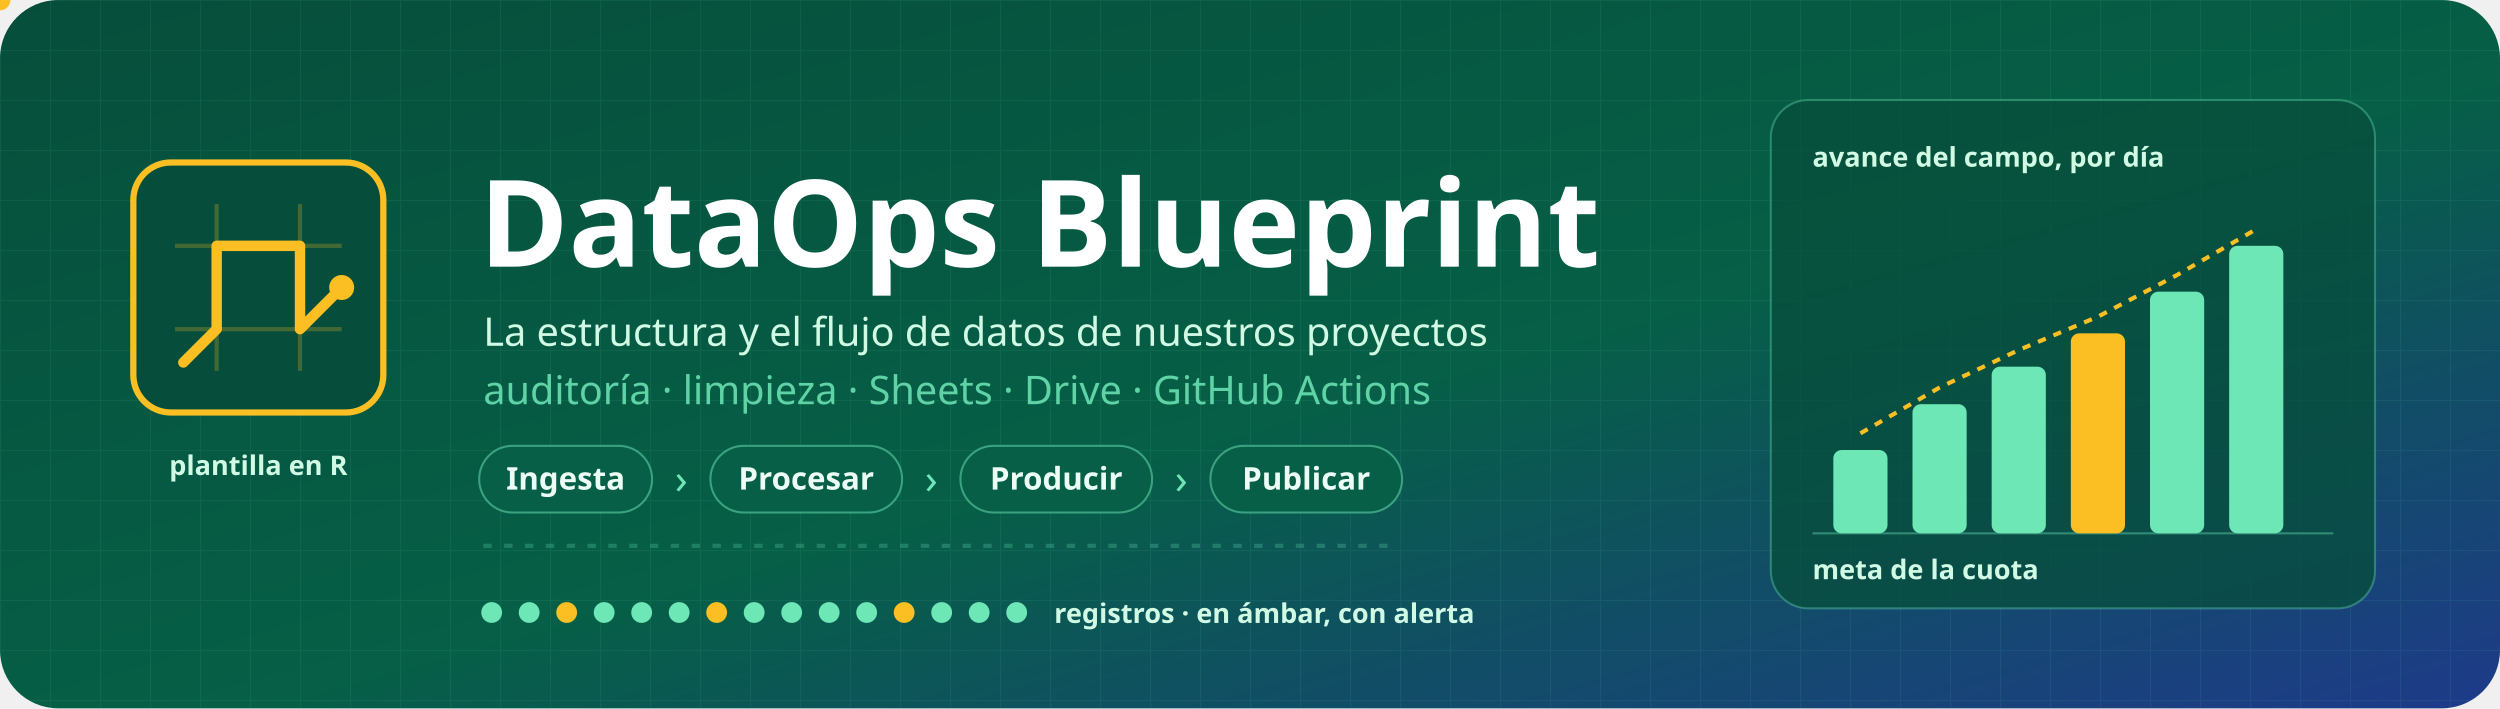
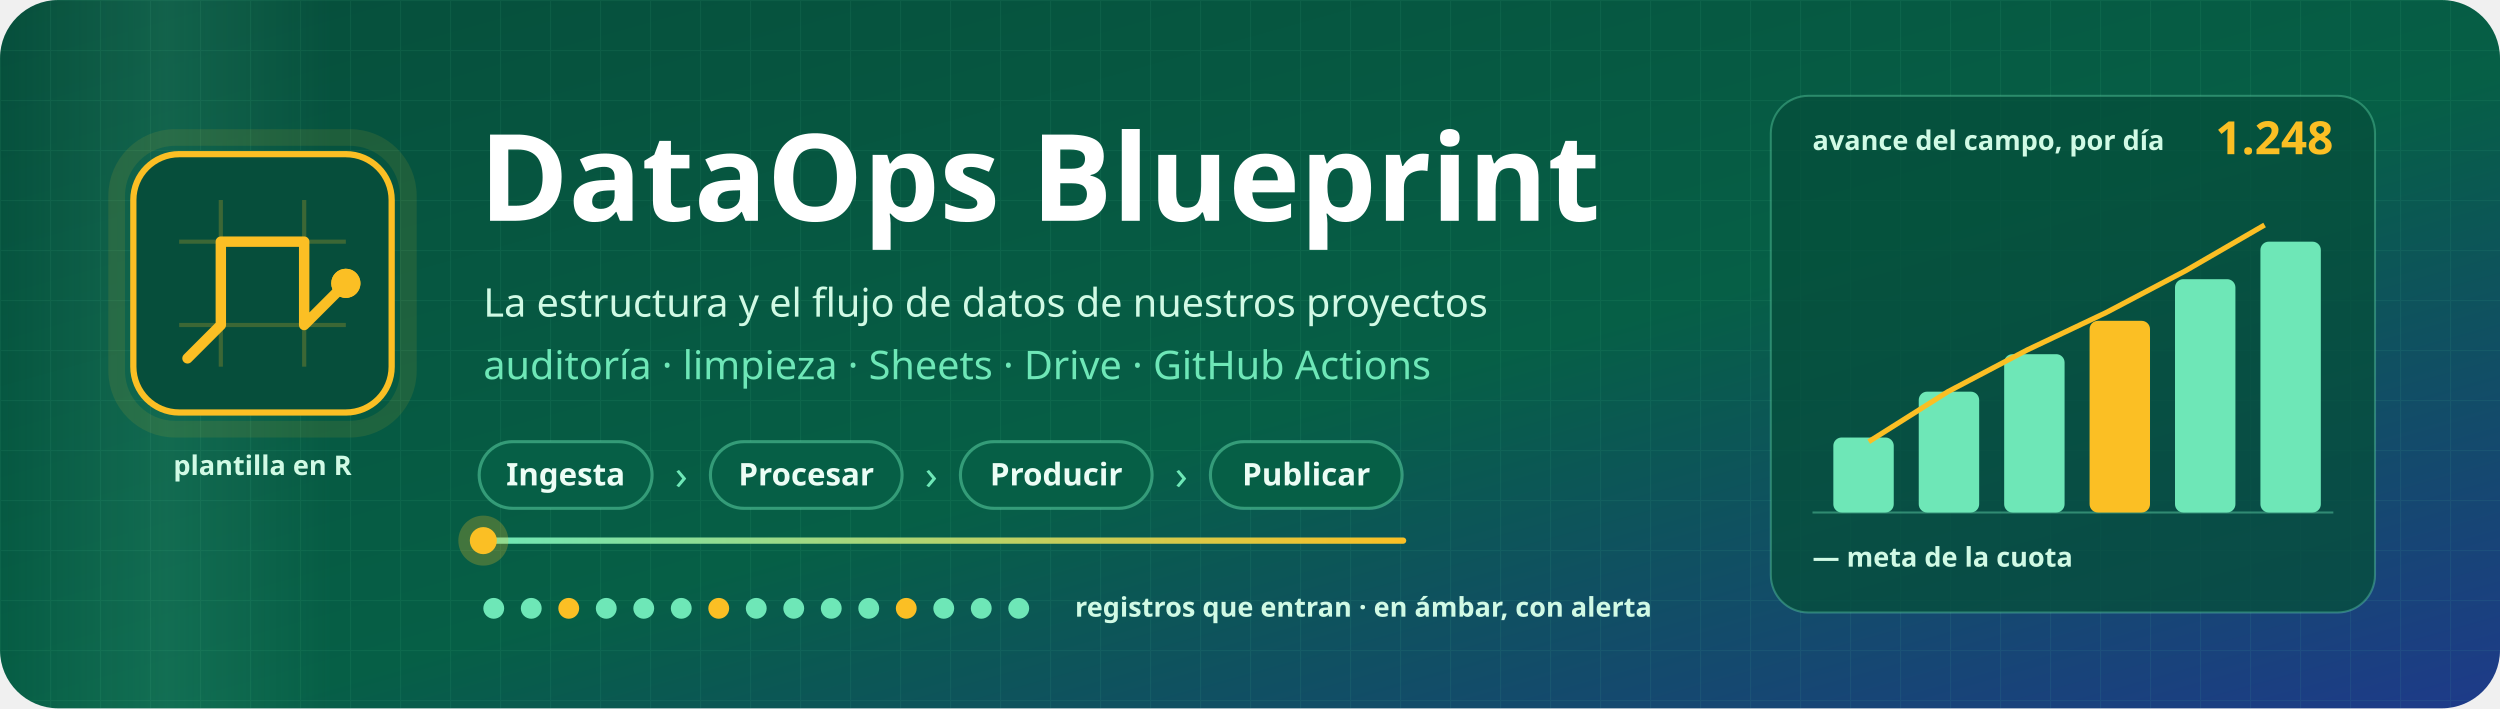
<svg xmlns="http://www.w3.org/2000/svg" width="1200" height="340" viewBox="0 0 1200 340" role="img" aria-label="DataOps Blueprint">
  <style>
-     .t   { font: 700 58px 'Segoe UI', Ubuntu, system-ui, sans-serif; fill: #FFFFFF; }
-     .sub { font: 400 19px 'Segoe UI', Ubuntu, system-ui, sans-serif; fill: #D1FAE5; }
-     .ten { font: 400 19px 'Segoe UI', Ubuntu, system-ui, sans-serif; fill: #6EE7B7; opacity: .85; }
-     .lbl { font: 600 15px 'Segoe UI', Ubuntu, system-ui, sans-serif; fill: #ECFDF5; }
-     .mini{ font: 600 13px 'Segoe UI', Ubuntu, system-ui, sans-serif; fill: #D1FAE5; }
-     .sep { font: 400 20px 'Segoe UI', Ubuntu, system-ui, sans-serif; fill: #6EE7B7; }
- 
-     /* los cuatro bloques se encienden en orden, cada 1 s */
-     .pil { fill: #065F46; stroke: #6EE7B7; stroke-opacity: .5; animation: encender 4s infinite; }
-     .p2 { animation-delay: 1s; } .p3 { animation-delay: 2s; } .p4 { animation-delay: 3s; }
-     @keyframes encender {
-       0%, 30%, 100% { fill: #065F46; stroke: #6EE7B7; }
-       8%, 22%       { fill: #F59E0B; stroke: #FBBF24; }
-     }
- 
-     /* el plano del ícono se dibuja y se borra */
-     .traza { stroke-dasharray: 260; animation: dibujar 4s ease-in-out infinite; }
-     @keyframes dibujar { 0% { stroke-dashoffset: 260; } 50%, 80% { stroke-dashoffset: 0; } 100% { stroke-dashoffset: -260; } }
- 
-     /* los registros titilan en ola */
-     .reg { animation: titilar 3s ease-in-out infinite; }
-     @keyframes titilar { 0%, 100% { opacity: .35; } 50% { opacity: 1; } }
- 
-     /* las barras del avance crecen desde abajo */
-     .barra { transform-box: fill-box; transform-origin: bottom; animation: crecer 4s ease-out infinite; }
-     @keyframes crecer { 0% { transform: scaleY(.1); } 45%, 85% { transform: scaleY(1); } 100% { transform: scaleY(.1); } }
- 
-     @media (prefers-reduced-motion: reduce) {
-       .pil, .traza, .reg, .barra { animation: none; }
-     }
-   </style>
+ .t{font:700 58px Segoe UI, Ubuntu, system-ui, sans-serif;fill:#FFFFFF}
+ .sub{font:400 19px Segoe UI, Ubuntu, system-ui, sans-serif;fill:#D1FAE5}
+ .ten{font:400 19px Segoe UI, Ubuntu, system-ui, sans-serif;fill:#6EE7B7}
+ .kick{font:700 13px Segoe UI, Ubuntu, system-ui, sans-serif;fill:#FBBF24;letter-spacing:.14em}
+ .h2{font:700 30px Segoe UI, Ubuntu, system-ui, sans-serif;fill:#FFFFFF}
+ .lbl{font:600 15px Segoe UI, Ubuntu, system-ui, sans-serif}
+ .mini{font:600 13px Segoe UI, Ubuntu, system-ui, sans-serif;fill:#D1FAE5}
+ .txt{font:400 15px Segoe UI, Ubuntu, system-ui, sans-serif;fill:#D1FAE5}
+ .peq{font:400 13px Segoe UI, Ubuntu, system-ui, sans-serif;fill:#D1FAE5}
+ .mono{font:400 13px ui-monospace, Consolas, monospace;fill:#FBBF24}
+ .scan{animation:scan 7s linear infinite}@keyframes scan{from{transform:translateX(-200px)}to{transform:translateX(1400px)}}
+ .traza{stroke-dasharray:300;animation:draw 4.5s ease-in-out infinite}@keyframes draw{0%{stroke-dashoffset:300}45%,75%{stroke-dashoffset:0}100%{stroke-dashoffset:-300}}
+ .late{transform-box:fill-box;transform-origin:center;animation:late 1.8s ease-out infinite}@keyframes late{0%{transform:scale(1);opacity:.9}100%{transform:scale(2.4);opacity:0}}
+ .sube{animation:sube .8s ease-out both}@keyframes sube{from{opacity:0;transform:translateY(14px)}to{opacity:1;transform:none}}
+ .pil{fill:#065F46;stroke:#6EE7B7;stroke-opacity:.45;stroke-width:1.5;animation:pil 6s infinite}@keyframes pil{0%,26%,100%{fill:#065F46;stroke:#6EE7B7}6%,20%{fill:#F59E0B;stroke:#FBBF24}}
+ .pilt{fill:#ECFDF5;animation:pilt 6s infinite}@keyframes pilt{0%,26%,100%{fill:#ECFDF5}6%,20%{fill:#064E3B}}
+ .avance{transform-box:fill-box;transform-origin:left;animation:avance 6s linear infinite}@keyframes avance{from{transform:scaleX(0)}to{transform:scaleX(1)}}
+ .viaja{animation:viaja 6s linear infinite}@keyframes viaja{from{transform:translateX(0)}to{transform:translateX(443px)}}
+ .cinta{animation:cinta 1.8s linear infinite}@keyframes cinta{from{transform:translateX(0)}to{transform:translateX(-36px)}}
+ .reg{animation:reg 2.4s ease-in-out infinite}@keyframes reg{0%,100%{opacity:.35}50%{opacity:1}}
+ .barra{transform-box:fill-box;transform-origin:bottom;animation:barra 4.5s ease-out infinite}@keyframes barra{0%{transform:scaleY(.08)}40%,85%{transform:scaleY(1)}100%{transform:scaleY(.08)}}
+ .meta{stroke-dasharray:260;animation:meta 4.5s ease-out infinite}@keyframes meta{0%{stroke-dashoffset:260}40%,85%{stroke-dashoffset:0}100%{stroke-dashoffset:260}}
+ .cuenta{animation:cuenta 4.5s ease-out infinite}@keyframes cuenta{0%{opacity:0}35%,85%{opacity:1}100%{opacity:0}}
+ @media (prefers-reduced-motion: reduce){*{animation:none!important}}
+ </style>
+   <defs>
+     <linearGradient id="luz" x1="0" x2="1">
+       <stop offset="0" stop-color="#6EE7B7" stop-opacity="0" />
+       <stop offset=".5" stop-color="#6EE7B7" stop-opacity=".12" />
+       <stop offset="1" stop-color="#6EE7B7" stop-opacity="0" />
+     </linearGradient>
+     <linearGradient id="brillo" gradientUnits="userSpaceOnUse" x1="-400" y1="0" x2="-100" y2="0">
+       <stop offset="0" stop-color="#FFFFFF" />
+       <stop offset=".5" stop-color="#FDE68A" />
+       <stop offset="1" stop-color="#FFFFFF" />
+       <animate attributeName="x1" values="-400;900;900" keyTimes="0;.6;1" dur="5s" repeatCount="indefinite" />
+       <animate attributeName="x2" values="-100;1200;1200" keyTimes="0;.6;1" dur="5s" repeatCount="indefinite" />
+     </linearGradient>
+     <linearGradient id="progreso" x1="0" x2="1">
+       <stop offset="0" stop-color="#6EE7B7" />
+       <stop offset="1" stop-color="#FBBF24" />
+     </linearGradient>
+     <clipPath id="cintaclip">
+       <rect x="232" y="284" width="270" height="16" />
+     </clipPath>
+   </defs>
  <defs>
    <linearGradient id="fondo" x1="0" y1="0" x2="1" y2="1">
      <stop offset="0" stop-color="#064E3B" />
      <stop offset=".55" stop-color="#065F46" />
      <stop offset="1" stop-color="#1E3A8A" />
    </linearGradient>
    <pattern id="grilla" width="24" height="24" patternUnits="userSpaceOnUse">
-       <path d="M24 0H0V24" fill="none" stroke="#6EE7B7" stroke-opacity=".08" />
+       <path d="M24 0H0V24" fill="none" stroke="#6EE7B7" stroke-opacity=".07" />
    </pattern>
+     <clipPath id="marco">
+       <rect width="1200" height="340" rx="28" />
+     </clipPath>
  </defs>
-   <rect width="1200" height="340" rx="28" fill="url(#fondo)" />
-   <rect width="1200" height="340" rx="28" fill="url(#grilla)" />
-   <g transform="translate(64 78)">
-     <rect width="120" height="120" rx="18" fill="#064E3B" stroke="#FBBF24" stroke-width="3" />
-     <path d="M20 40H100M20 80H100M40 20V100M80 20V100" stroke="#FBBF24" stroke-opacity=".25" stroke-width="2" />
-     <path class="traza" d="M24 96 L40 80 L40 40 L80 40 L80 80 L100 60" fill="none" stroke="#FBBF24" stroke-width="5" stroke-linecap="round" stroke-linejoin="round" />
-     <circle cx="100" cy="60" r="6" fill="#FBBF24" />
-   </g>
-   <text class="mini" x="124" y="228" text-anchor="middle">plantilla en R</text>
-   <text class="t" x="230" y="128">DataOps Blueprint</text>
-   <text class="sub" x="232" y="166">La estructura y el flujo de datos de nuestros proyectos</text>
-   <text class="ten" x="232" y="194">auditoría · limpieza · Sheets · Drive · GitHub Actions</text>
-   <g>
-     <rect class="pil p1" x="230" y="214" width="83" height="32" rx="16" />
-     <text class="lbl" x="271.5" y="235" text-anchor="middle">Ingesta</text>
-     <text class="sep" x="327" y="237" text-anchor="middle">›</text>
-     <rect class="pil p2" x="341" y="214" width="92" height="32" rx="16" />
-     <text class="lbl" x="387" y="235" text-anchor="middle">Procesar</text>
-     <text class="sep" x="447" y="237" text-anchor="middle">›</text>
-     <rect class="pil p3" x="461" y="214" width="92" height="32" rx="16" />
-     <text class="lbl" x="507" y="235" text-anchor="middle">Producir</text>
-     <text class="sep" x="567" y="237" text-anchor="middle">›</text>
-     <rect class="pil p4" x="581" y="214" width="92" height="32" rx="16" />
-     <text class="lbl" x="627" y="235" text-anchor="middle">Publicar</text>
-   </g>
-   <path id="ruta" d="M232 262 H671" stroke="#6EE7B7" stroke-opacity=".25" stroke-width="2" stroke-dasharray="4 6" />
-   <circle r="5" fill="#FBBF24">
-     <animateMotion dur="4s" repeatCount="indefinite">
-       <mpath href="#ruta" />
-     </animateMotion>
-   </circle>
-   <g>
-     <circle class="reg" cx="236" cy="294" r="5" fill="#6EE7B7" style="animation-delay:0s" />
-     <circle class="reg" cx="254" cy="294" r="5" fill="#6EE7B7" style="animation-delay:.1s" />
-     <circle class="reg" cx="272" cy="294" r="5" fill="#FBBF24" style="animation-delay:.2s" />
-     <circle class="reg" cx="290" cy="294" r="5" fill="#6EE7B7" style="animation-delay:.3s" />
-     <circle class="reg" cx="308" cy="294" r="5" fill="#6EE7B7" style="animation-delay:.4s" />
-     <circle class="reg" cx="326" cy="294" r="5" fill="#6EE7B7" style="animation-delay:.5s" />
-     <circle class="reg" cx="344" cy="294" r="5" fill="#FBBF24" style="animation-delay:.6s" />
-     <circle class="reg" cx="362" cy="294" r="5" fill="#6EE7B7" style="animation-delay:.7s" />
-     <circle class="reg" cx="380" cy="294" r="5" fill="#6EE7B7" style="animation-delay:.8s" />
-     <circle class="reg" cx="398" cy="294" r="5" fill="#6EE7B7" style="animation-delay:.9s" />
-     <circle class="reg" cx="416" cy="294" r="5" fill="#6EE7B7" style="animation-delay:1s" />
-     <circle class="reg" cx="434" cy="294" r="5" fill="#FBBF24" style="animation-delay:1.1s" />
-     <circle class="reg" cx="452" cy="294" r="5" fill="#6EE7B7" style="animation-delay:1.2s" />
-     <circle class="reg" cx="470" cy="294" r="5" fill="#6EE7B7" style="animation-delay:1.3s" />
-     <circle class="reg" cx="488" cy="294" r="5" fill="#6EE7B7" style="animation-delay:1.4s" />
-   </g>
-   <text class="mini" x="506" y="299">registros · en ámbar, con alerta</text>
-   <g transform="translate(850 48)">
-     <rect width="290" height="244" rx="18" fill="#064E3B" fill-opacity=".75" stroke="#6EE7B7" stroke-opacity=".35" />
-     <text class="mini" x="20" y="32">avance del campo, por día</text>
-     <line x1="20" y1="208" x2="270" y2="208" stroke="#6EE7B7" stroke-opacity=".4" />
-     <rect class="barra" x="30" y="168" width="26" height="40" rx="4" fill="#6EE7B7" style="animation-delay:0s" />
-     <rect class="barra" x="68" y="146" width="26" height="62" rx="4" fill="#6EE7B7" style="animation-delay:.15s" />
-     <rect class="barra" x="106" y="128" width="26" height="80" rx="4" fill="#6EE7B7" style="animation-delay:.3s" />
-     <rect class="barra" x="144" y="112" width="26" height="96" rx="4" fill="#FBBF24" style="animation-delay:.45s" />
-     <rect class="barra" x="182" y="92" width="26" height="116" rx="4" fill="#6EE7B7" style="animation-delay:.6s" />
-     <rect class="barra" x="220" y="70" width="26" height="138" rx="4" fill="#6EE7B7" style="animation-delay:.75s" />
-     <path d="M43 160 L81 138 L119 120 L157 104 L195 84 L233 62" fill="none" stroke="#FBBF24" stroke-width="2" stroke-dasharray="4 4" />
-     <text class="mini" x="20" y="230">meta de la cuota</text>
+   <g clip-path="url(#marco)">
+     <rect width="1200" height="340" fill="url(#fondo)" />
+     <rect width="1200" height="340" fill="url(#grilla)" />
+     <rect class="scan" x="0" y="0" width="160" height="340" fill="url(#luz)" />
+     <rect x="56" y="66" width="140" height="140" rx="28" fill="none" stroke="#FBBF24" stroke-opacity=".10" stroke-width="8" />
+     <rect x="64" y="74" width="124" height="124" rx="22" fill="#064E3B" stroke="#FBBF24" stroke-width="3" />
+     <g transform="translate(64 74)">
+       <path d="M22 42H102M22 82H102M42 22V102M82 22V102" stroke="#FBBF24" stroke-opacity=".22" stroke-width="2" />
+       <path class="traza" d="M26 98 L42 82 L42 42 L82 42 L82 82 L102 62" fill="none" stroke="#FBBF24" stroke-width="5" stroke-linecap="round" stroke-linejoin="round" />
+       <circle class="late" cx="102" cy="62" r="7" fill="#FBBF24" />
+       <circle cx="102" cy="62" r="7" fill="#FBBF24" />
+     </g>
+     <text x="126" y="228" text-anchor="middle" class="mini">plantilla en R</text>
+     <text x="230" y="106" class="t" fill="url(#brillo)" style="fill:url(#brillo)">DataOps Blueprint</text>
+     <text x="232" y="152" class="sub sube">La estructura y el flujo de datos de nuestros proyectos</text>
+     <text x="232" y="182" class="ten sube" style="animation-delay:.25s">auditoría · limpieza · Sheets · Drive · GitHub Actions</text>
+     <rect x="230" y="212" width="83" height="32" rx="16" class="pil" style="animation-delay:0.0s" />
+     <text x="271.5" y="233" text-anchor="middle" class="lbl pilt" style="animation-delay:0.0s">Ingesta</text>
+     <text x="327" y="235" text-anchor="middle" style="font:400 20px Segoe UI, Ubuntu, system-ui, sans-serif;fill:#6EE7B7">›</text>
+     <rect x="341" y="212" width="92" height="32" rx="16" class="pil" style="animation-delay:1.5s" />
+     <text x="387" y="233" text-anchor="middle" class="lbl pilt" style="animation-delay:1.5s">Procesar</text>
+     <text x="447" y="235" text-anchor="middle" style="font:400 20px Segoe UI, Ubuntu, system-ui, sans-serif;fill:#6EE7B7">›</text>
+     <rect x="461" y="212" width="92" height="32" rx="16" class="pil" style="animation-delay:3.0s" />
+     <text x="507" y="233" text-anchor="middle" class="lbl pilt" style="animation-delay:3.0s">Producir</text>
+     <text x="567" y="235" text-anchor="middle" style="font:400 20px Segoe UI, Ubuntu, system-ui, sans-serif;fill:#6EE7B7">›</text>
+     <rect x="581" y="212" width="92" height="32" rx="16" class="pil" style="animation-delay:4.5s" />
+     <text x="627" y="233" text-anchor="middle" class="lbl pilt" style="animation-delay:4.5s">Publicar</text>
+     <rect x="232" y="258" width="443" height="3" rx="1.5" fill="#6EE7B7" fill-opacity=".18" />
+     <rect class="avance" x="232" y="258" width="443" height="3" rx="1.5" fill="url(#progreso)" />
+     <g class="viaja">
+       <circle cx="232" cy="259.5" r="12" fill="#FBBF24" fill-opacity=".25" />
+       <circle cx="232" cy="259.5" r="6.5" fill="#FBBF24" />
+     </g>
+     <g clip-path="url(#cintaclip)">
+       <g class="cinta">
+         <circle cx="237" cy="292" r="5" fill="#6EE7B7" class="reg" style="animation-delay:0.00s" />
+         <circle cx="255" cy="292" r="5" fill="#6EE7B7" class="reg" style="animation-delay:0.12s" />
+         <circle cx="273" cy="292" r="5" fill="#FBBF24" class="reg" style="animation-delay:0.24s" />
+         <circle cx="291" cy="292" r="5" fill="#6EE7B7" class="reg" style="animation-delay:0.36s" />
+         <circle cx="309" cy="292" r="5" fill="#6EE7B7" class="reg" style="animation-delay:0.48s" />
+         <circle cx="327" cy="292" r="5" fill="#6EE7B7" class="reg" style="animation-delay:0.60s" />
+         <circle cx="345" cy="292" r="5" fill="#FBBF24" class="reg" style="animation-delay:0.72s" />
+         <circle cx="363" cy="292" r="5" fill="#6EE7B7" class="reg" style="animation-delay:0.84s" />
+         <circle cx="381" cy="292" r="5" fill="#6EE7B7" class="reg" style="animation-delay:0.96s" />
+         <circle cx="399" cy="292" r="5" fill="#6EE7B7" class="reg" style="animation-delay:1.08s" />
+         <circle cx="417" cy="292" r="5" fill="#6EE7B7" class="reg" style="animation-delay:1.20s" />
+         <circle cx="435" cy="292" r="5" fill="#FBBF24" class="reg" style="animation-delay:1.32s" />
+         <circle cx="453" cy="292" r="5" fill="#6EE7B7" class="reg" style="animation-delay:1.44s" />
+         <circle cx="471" cy="292" r="5" fill="#6EE7B7" class="reg" style="animation-delay:1.56s" />
+         <circle cx="489" cy="292" r="5" fill="#6EE7B7" class="reg" style="animation-delay:1.68s" />
+         <circle cx="507" cy="292" r="5" fill="#FBBF24" class="reg" style="animation-delay:1.80s" />
+         <circle cx="525" cy="292" r="5" fill="#6EE7B7" class="reg" style="animation-delay:1.92s" />
+         <circle cx="543" cy="292" r="5" fill="#6EE7B7" class="reg" style="animation-delay:2.04s" />
+         <circle cx="561" cy="292" r="5" fill="#6EE7B7" class="reg" style="animation-delay:2.16s" />
+         <circle cx="579" cy="292" r="5" fill="#FBBF24" class="reg" style="animation-delay:2.28s" />
+         <circle cx="597" cy="292" r="5" fill="#6EE7B7" class="reg" style="animation-delay:2.40s" />
+         <circle cx="615" cy="292" r="5" fill="#6EE7B7" class="reg" style="animation-delay:2.52s" />
+         <circle cx="633" cy="292" r="5" fill="#FBBF24" class="reg" style="animation-delay:2.64s" />
+         <circle cx="651" cy="292" r="5" fill="#6EE7B7" class="reg" style="animation-delay:2.76s" />
+         <circle cx="669" cy="292" r="5" fill="#6EE7B7" class="reg" style="animation-delay:2.88s" />
+         <circle cx="687" cy="292" r="5" fill="#6EE7B7" class="reg" style="animation-delay:3.00s" />
+         <circle cx="705" cy="292" r="5" fill="#FBBF24" class="reg" style="animation-delay:3.12s" />
+         <circle cx="723" cy="292" r="5" fill="#6EE7B7" class="reg" style="animation-delay:3.24s" />
+         <circle cx="741" cy="292" r="5" fill="#6EE7B7" class="reg" style="animation-delay:3.36s" />
+         <circle cx="759" cy="292" r="5" fill="#6EE7B7" class="reg" style="animation-delay:3.48s" />
+       </g>
+     </g>
+     <text x="516" y="296" class="mini">registros que entran · en ámbar, con alerta</text>
+     <rect x="850" y="46" width="290" height="248" rx="18" fill="#064E3B" fill-opacity=".78" stroke="#6EE7B7" stroke-opacity=".35" />
+     <text x="870" y="72" class="mini">avance del campo, por día</text>
+     <text x="1120" y="74" text-anchor="end" class="cuenta" style="font:700 22px Segoe UI, Ubuntu, system-ui, sans-serif;fill:#FBBF24">1.248</text>
+     <line x1="870" y1="246" x2="1120" y2="246" stroke="#6EE7B7" stroke-opacity=".4" />
+     <rect x="880" y="210" width="29" height="36" rx="4" fill="#6EE7B7" class="barra" style="animation-delay:0.00s" />
+     <rect x="921" y="188" width="29" height="58" rx="4" fill="#6EE7B7" class="barra" style="animation-delay:0.15s" />
+     <rect x="962" y="170" width="29" height="76" rx="4" fill="#6EE7B7" class="barra" style="animation-delay:0.30s" />
+     <rect x="1003" y="154" width="29" height="92" rx="4" fill="#FBBF24" class="barra" style="animation-delay:0.45s" />
+     <rect x="1044" y="134" width="29" height="112" rx="4" fill="#6EE7B7" class="barra" style="animation-delay:0.60s" />
+     <rect x="1085" y="116" width="29" height="130" rx="4" fill="#6EE7B7" class="barra" style="animation-delay:0.75s" />
+     <path class="meta" d="M897 212 L935 188 L973 168 L1011 150 L1049 130 L1087 108" fill="none" stroke="#FBBF24" stroke-width="2.5" />
+     <text x="870" y="272" class="mini">— meta de la cuota</text>
  </g>
</svg>
